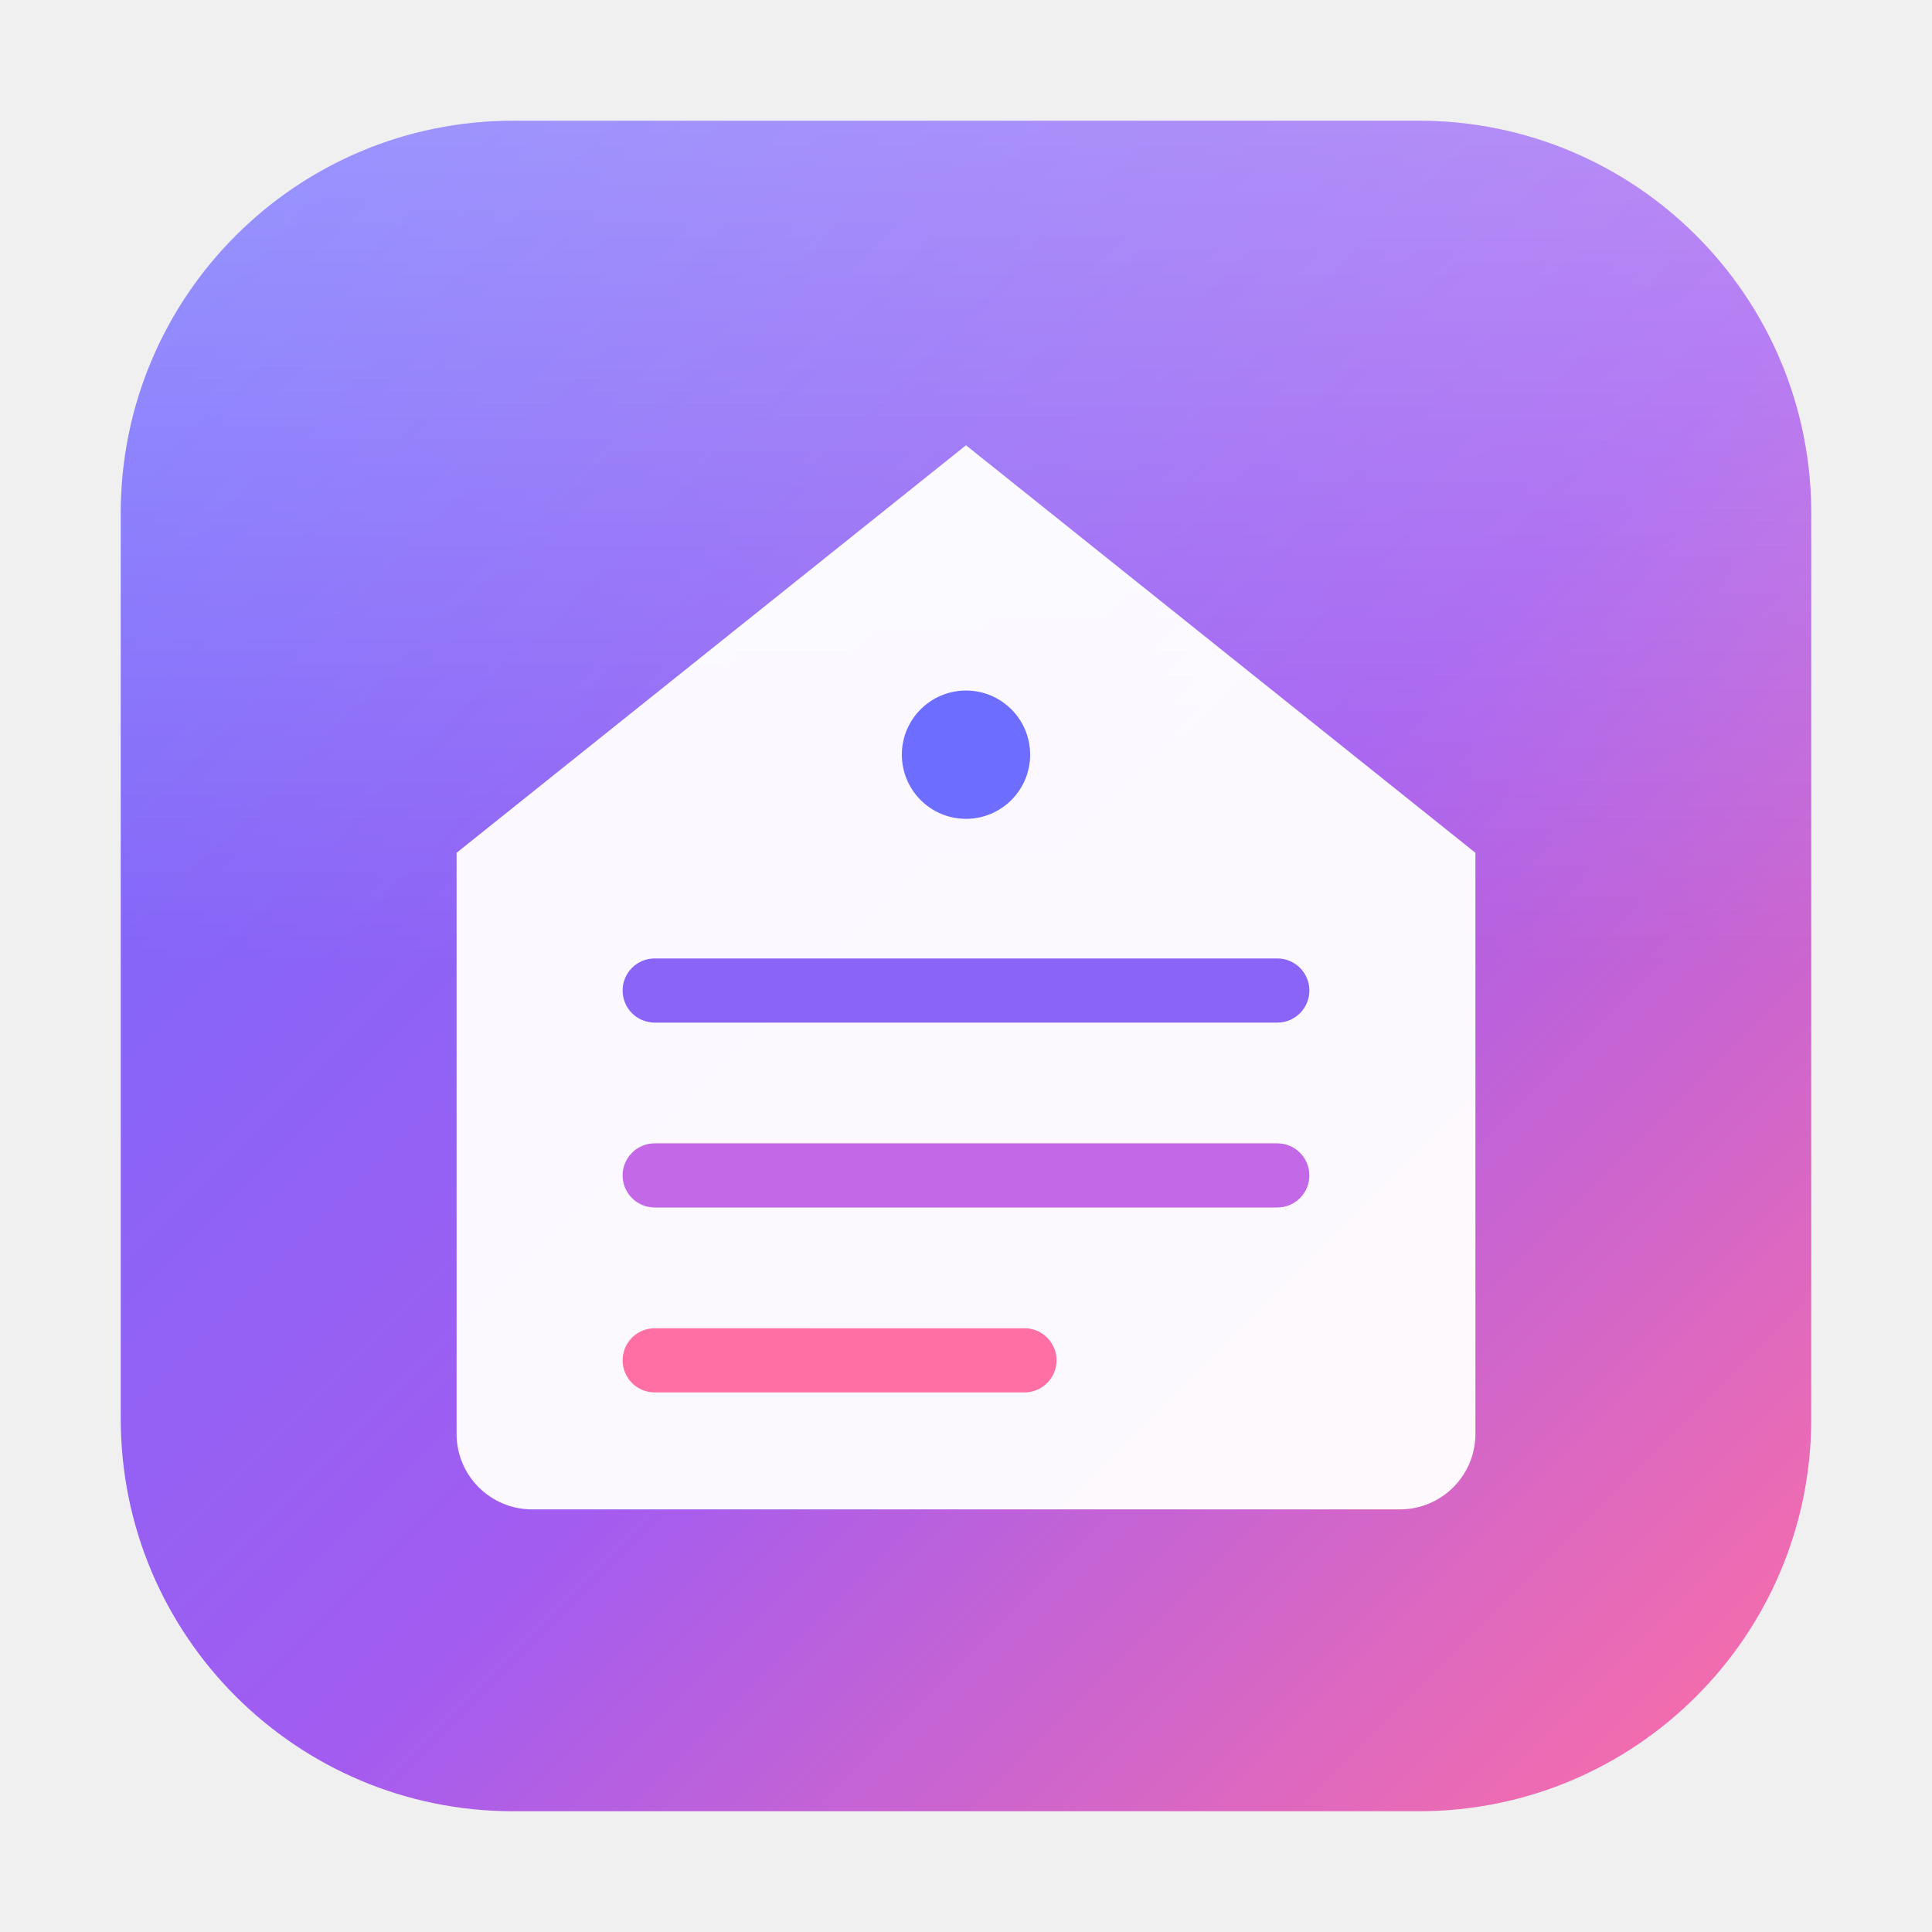
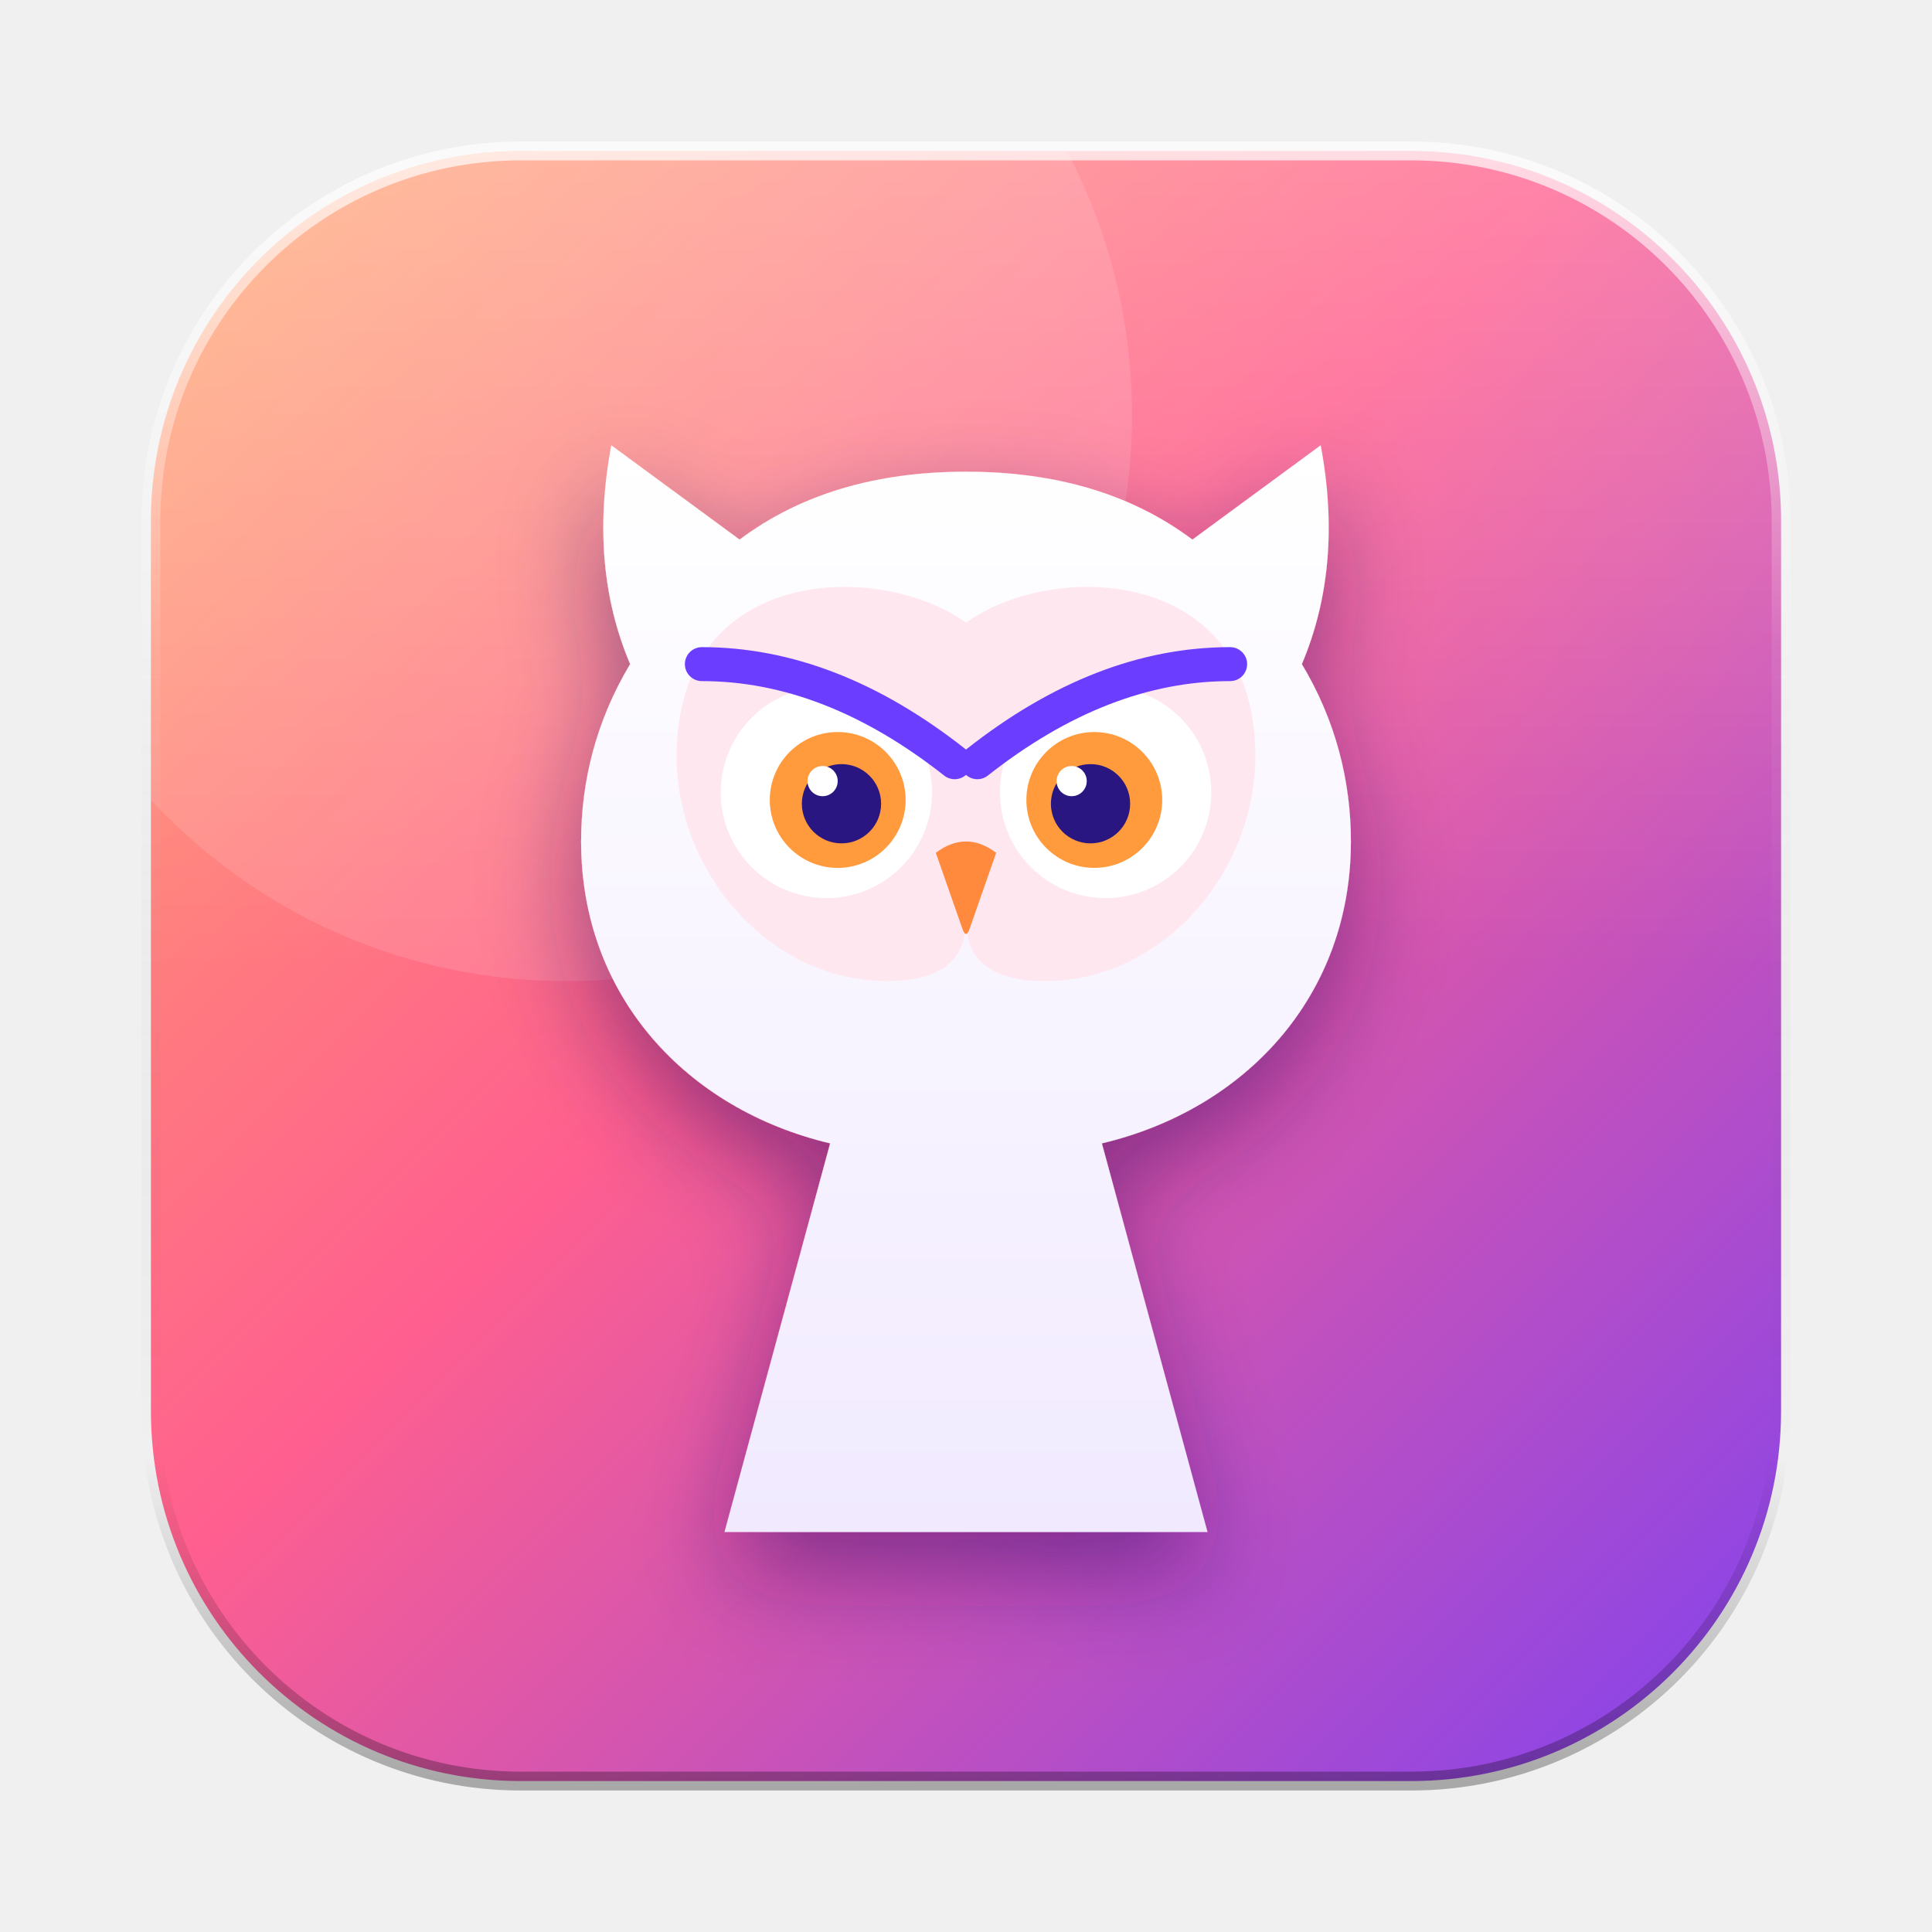
<svg xmlns="http://www.w3.org/2000/svg" viewBox="0 0 1024 1024">
  <defs>
    <linearGradient id="bg" x1="0" y1="0" x2="1" y2="1">
-       <stop offset="0" stop-color="#6d6dff" />
-       <stop offset=".55" stop-color="#a35cf0" />
-       <stop offset="1" stop-color="#ff6fa3" />
+       <stop offset="0" stop-color="#ffb45e" />
+       <stop offset=".45" stop-color="#ff5f8f" />
+       <stop offset="1" stop-color="#6b3dff" />
    </linearGradient>
-     <linearGradient id="shine" x1="0" y1="0" x2="0" y2="1">
+     <linearGradient id="gloss" x1="0" y1="0" x2="0" y2="1">
      <stop offset="0" stop-color="#fff" stop-opacity=".28" />
      <stop offset=".5" stop-color="#fff" stop-opacity="0" />
    </linearGradient>
+     <linearGradient id="rim" x1="0" y1="0" x2="0" y2="1">
+       <stop offset="0" stop-color="#fff" stop-opacity=".7" />
+       <stop offset=".3" stop-color="#fff" stop-opacity=".08" />
+       <stop offset=".8" stop-color="#000" stop-opacity="0" />
+       <stop offset="1" stop-color="#000" stop-opacity=".3" />
+     </linearGradient>
+     <linearGradient id="mark" x1="0" y1="0" x2="0" y2="1">
+       <stop offset="0" stop-color="#ffffff" />
+       <stop offset="1" stop-color="#f1eaff" />
+     </linearGradient>
+     <filter id="shadow" x="-30%" y="-30%" width="160%" height="160%">
+       <feDropShadow dx="0" dy="22" stdDeviation="26" flood-color="#2a0a5e" flood-opacity=".45" />
+     </filter>
+     <clipPath id="tile">
+       <rect x="80" y="80" width="864" height="864" rx="196" />
+     </clipPath>
  </defs>
-   <rect x="64" y="64" width="896" height="896" rx="208" fill="url(#bg)" />
-   <rect x="64" y="64" width="896" height="896" rx="208" fill="url(#shine)" />
-   <path d="M512 236 L782 452 V760 a40 40 0 0 1 -40 40 H282 a40 40 0 0 1 -40 -40 V452 Z" fill="#fff" fill-opacity=".96" />
-   <rect x="330" y="508" width="364" height="34" rx="17" fill="#8a63f7" />
-   <rect x="330" y="606" width="364" height="34" rx="17" fill="#c368e6" />
-   <rect x="330" y="704" width="230" height="34" rx="17" fill="#ff6fa3" />
-   <circle cx="512" cy="400" r="34" fill="#6d6dff" />
+   <g clip-path="url(#tile)">
+     <rect width="1024" height="1024" fill="url(#bg)" />
+     <circle cx="300" cy="220" r="300" fill="#fff" opacity=".12" />
+     <rect width="1024" height="1024" fill="url(#gloss)" />
+   </g>
+   <g filter="url(#shadow)">
+     <path fill="url(#mark)" d="M512 250 C560 250 600 262 632 286 L700 236 Q712 300 690 352 C708 382 716 414 716 446 C716 528 660 588 584 606 L640 812 H384 L440 606 C364 588 308 528 308 446 C308 414 316 382 334 352 Q312 300 324 236 L392 286 C424 262 464 250 512 250 Z" />
+     <path fill="#ffe7f0" d="M512 330 C470 300 380 300 362 372 C344 446 400 520 470 520 Q512 520 512 488 Q512 520 554 520 C624 520 680 446 662 372 C644 300 554 300 512 330 Z" />
+     <circle cx="438" cy="420" r="56" fill="#fff" />
+     <circle cx="586" cy="420" r="56" fill="#fff" />
+     <circle cx="444" cy="424" r="36" fill="#ff9a3d" />
+     <circle cx="580" cy="424" r="36" fill="#ff9a3d" />
+     <circle cx="446" cy="426" r="21" fill="#2b1580" />
+     <circle cx="578" cy="426" r="21" fill="#2b1580" />
+     <circle cx="436" cy="414" r="8" fill="#fff" />
+     <circle cx="568" cy="414" r="8" fill="#fff" />
+     <path d="M372 352 Q440 352 506 404 M652 352 Q584 352 518 404" stroke="#6b3dff" stroke-width="18" stroke-linecap="round" fill="none" />
+     <path fill="#ff8a3d" d="M496 452 Q512 440 528 452 L514 492 Q512 498 510 492 Z" />
+   </g>
+   <rect x="80" y="80" width="864" height="864" rx="196" fill="none" stroke="url(#rim)" stroke-width="10" />
</svg>
